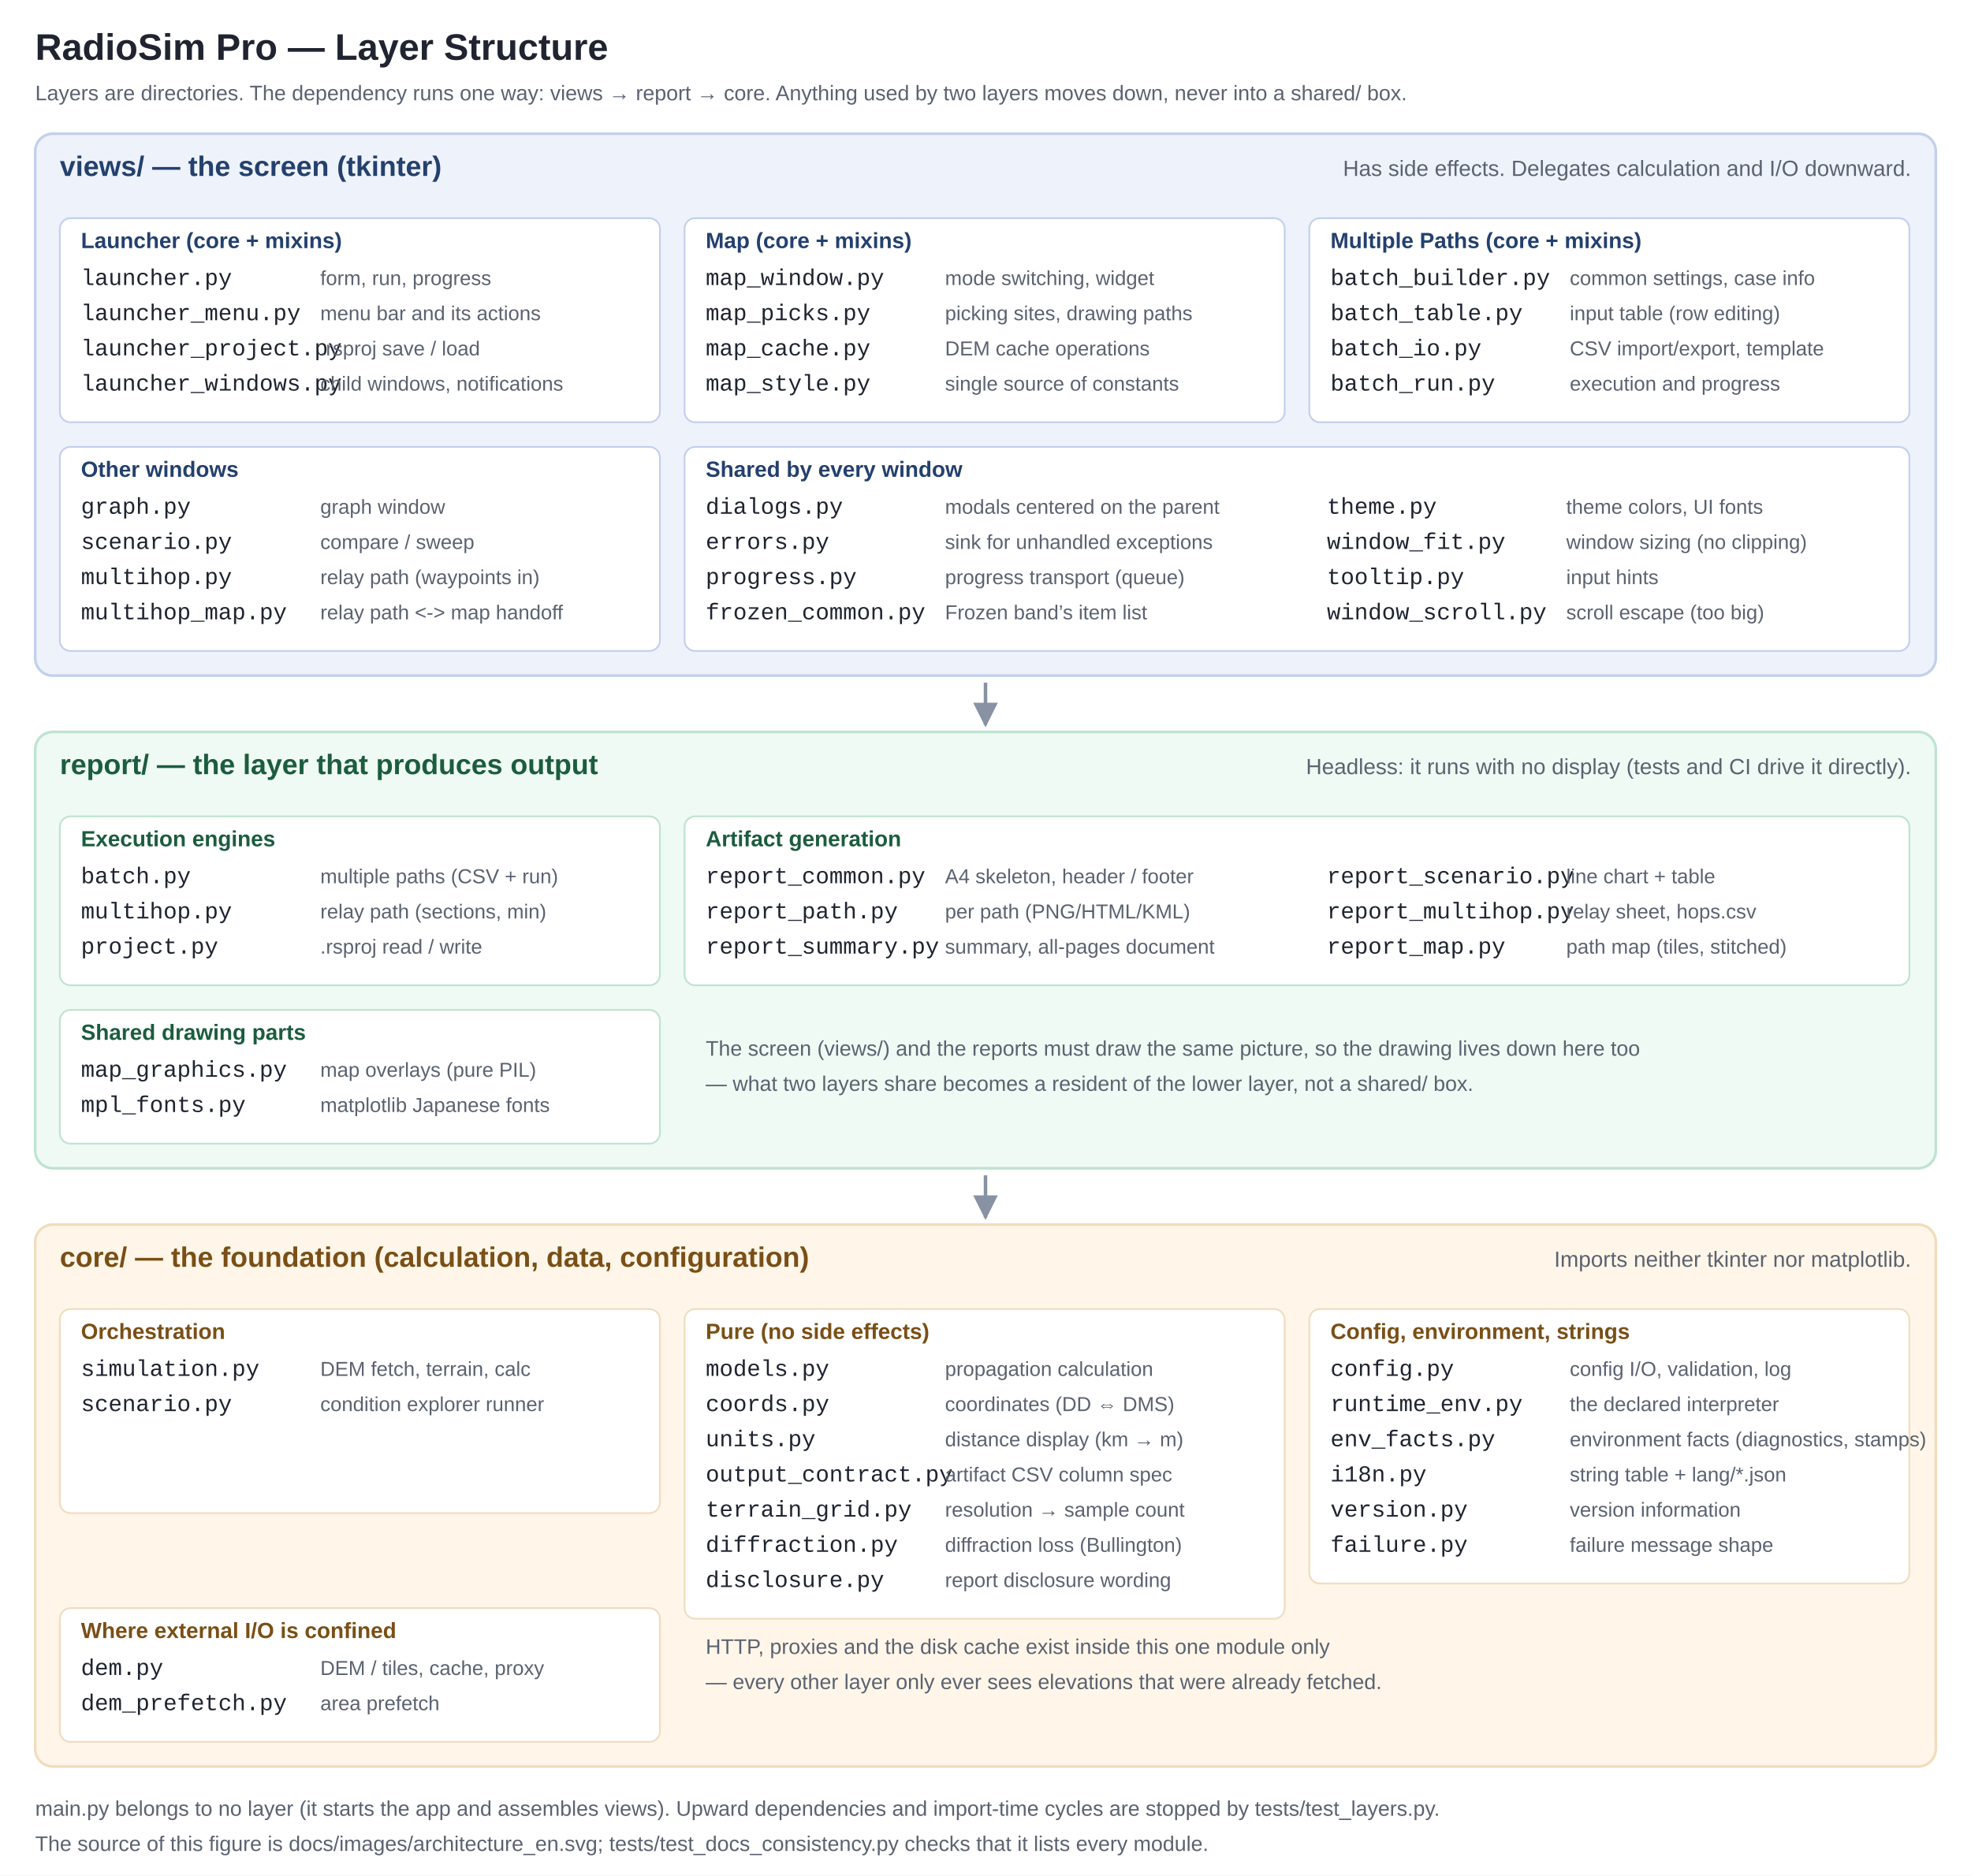
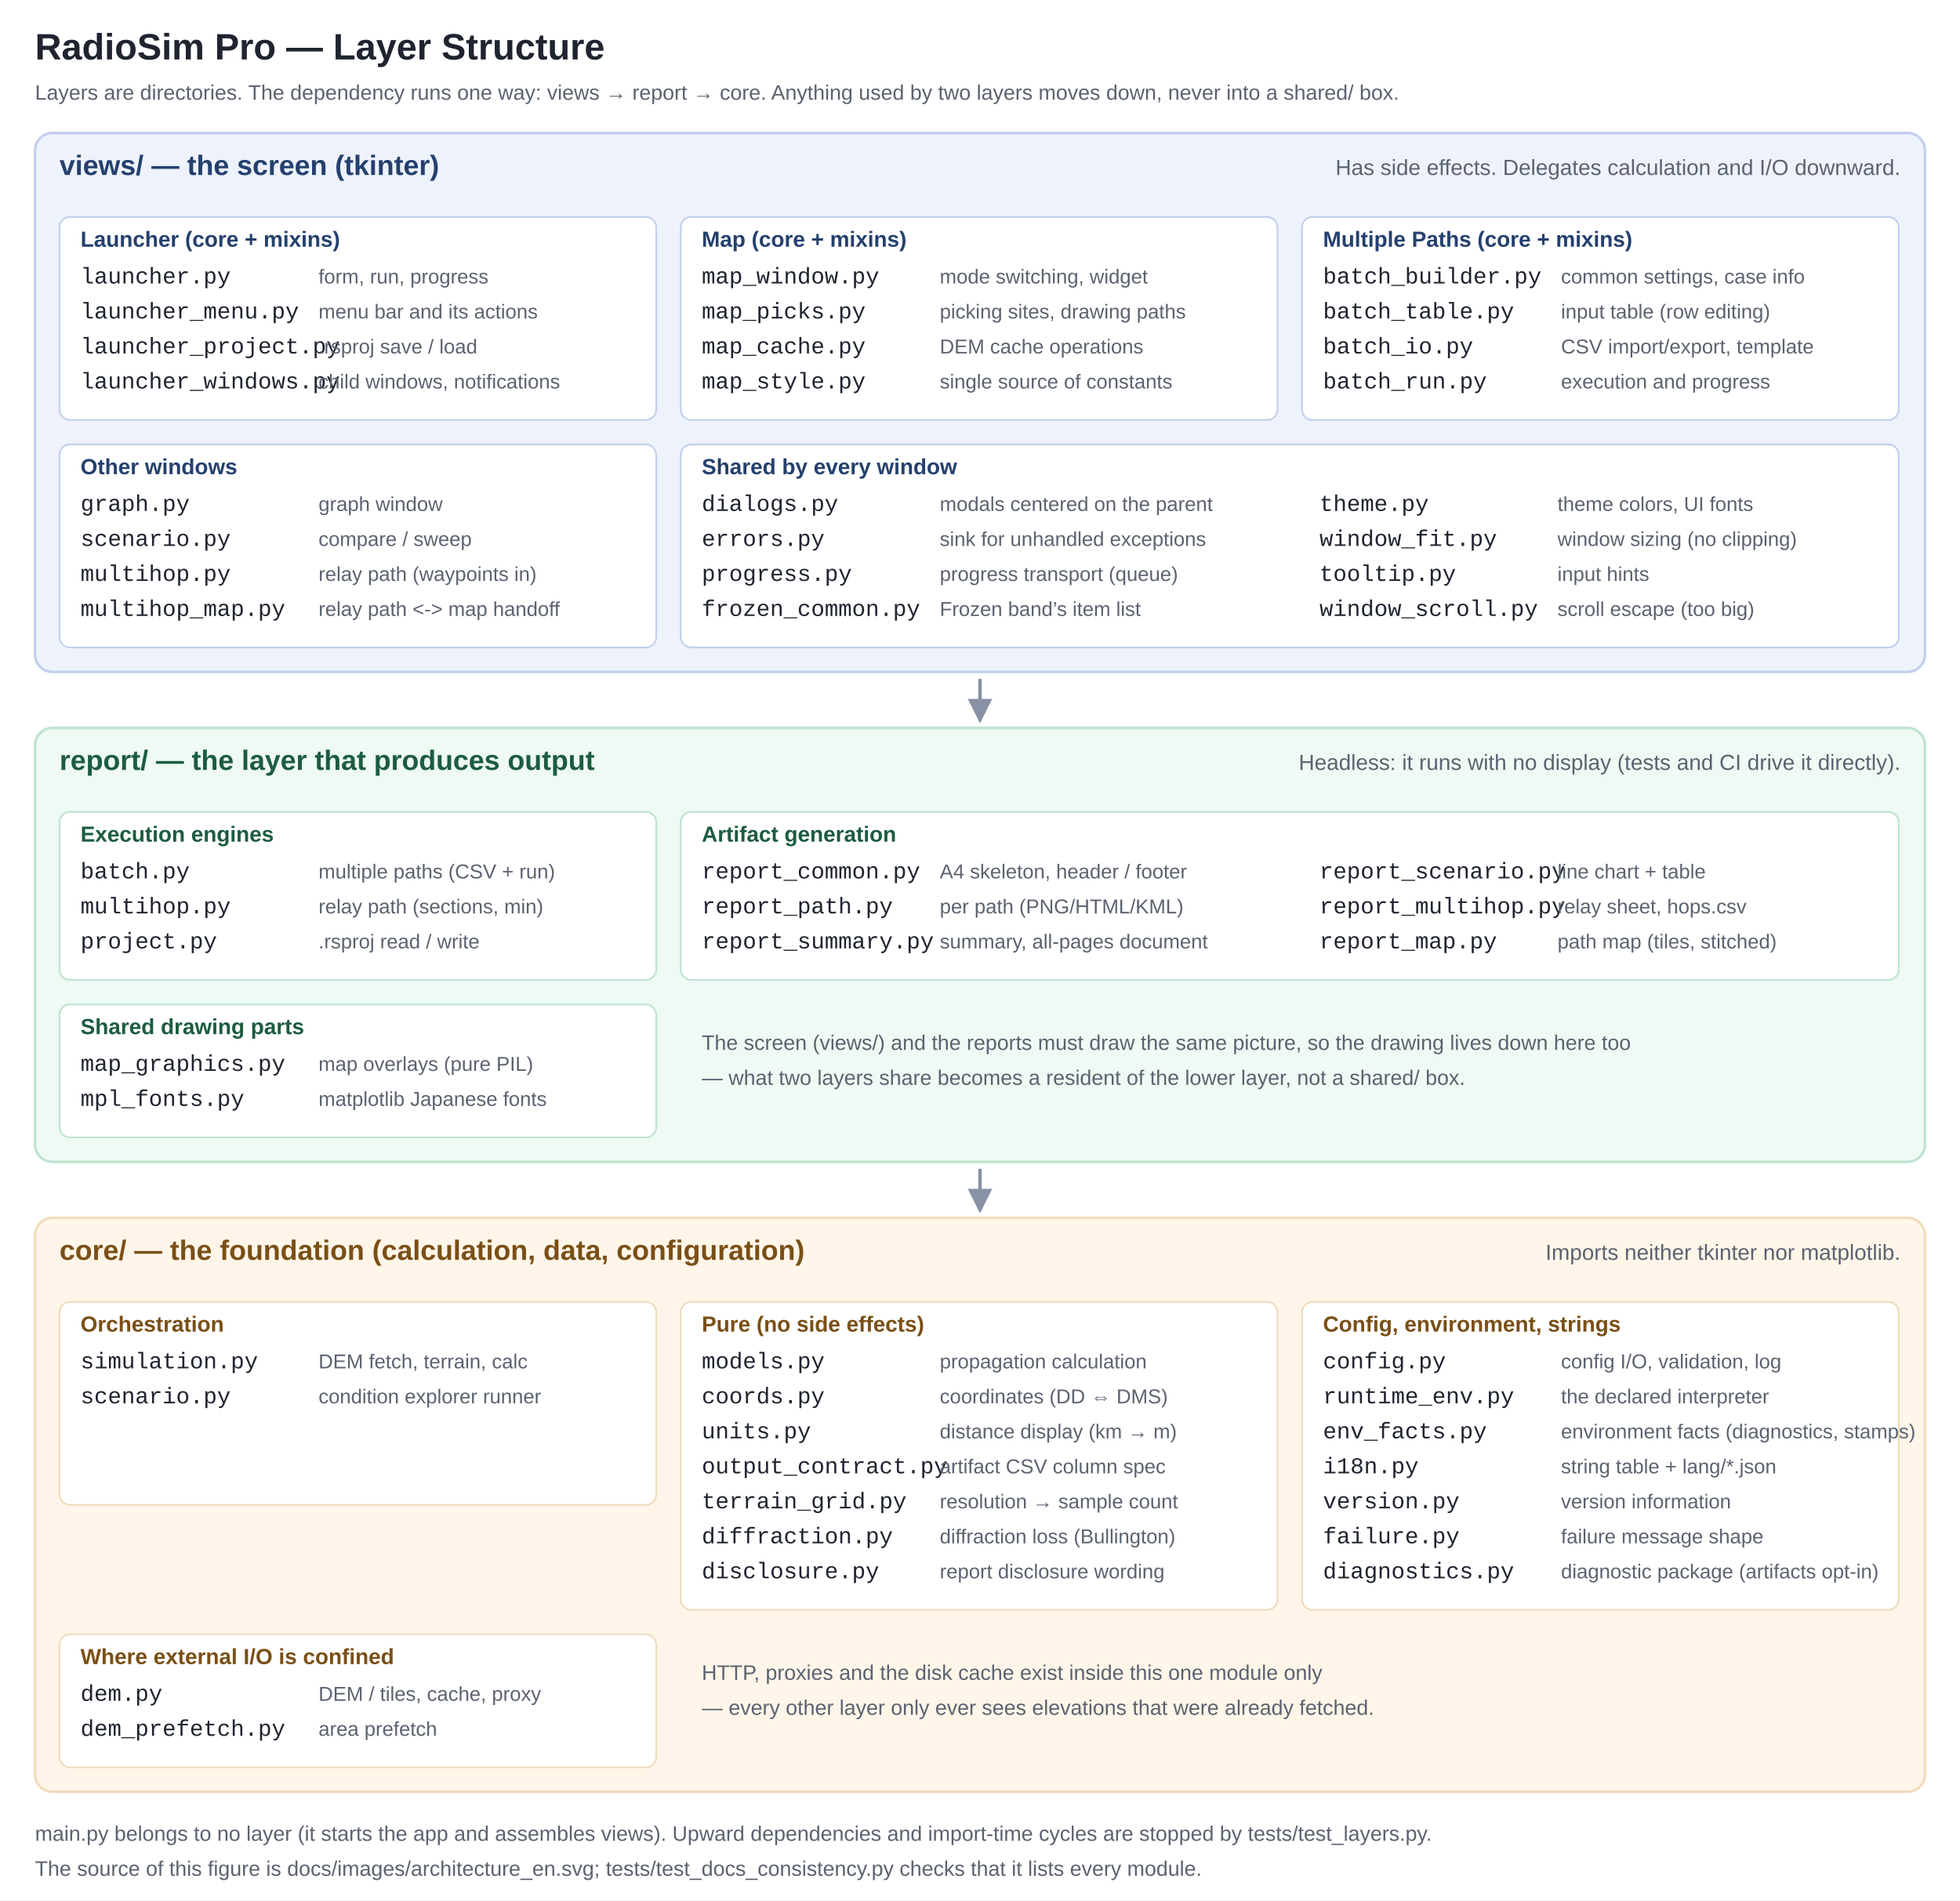
- <svg xmlns="http://www.w3.org/2000/svg" viewBox="0 0 1120 1066" width="1120" height="1066" role="img" aria-labelledby="ttl desc" font-family="Arial,Helvetica,'Segoe UI',sans-serif">
+ <svg xmlns="http://www.w3.org/2000/svg" viewBox="0 0 1120 1086" width="1120" height="1086" role="img" aria-labelledby="ttl desc" font-family="Arial,Helvetica,'Segoe UI',sans-serif">
  <defs>
    <marker id="ar" viewBox="0 0 10 10" refX="9" refY="5" markerWidth="7" markerHeight="7" orient="auto-start-reverse">
      <path d="M0,0 L10,5 L0,10 z" fill="#8892a4" />
    </marker>
    <style>
      .band  { stroke-width:1.5 }
      .card  { fill:#ffffff; stroke-width:1 }
      .lname { font-size:16px; font-weight:700 }
      .lrule { font-size:12.5px; fill:#5b6270 }
      .ctitle{ font-size:12.5px; font-weight:700 }
      .mod   { font-size:13px; font-family:Consolas,'Courier New',monospace; fill:#1f2430 }
      .role  { font-size:11.5px; fill:#5b6270 }
      .note  { font-size:12px; fill:#5b6270 }
      .arrow { stroke:#8892a4; stroke-width:2; marker-end:url(#ar) }
    </style>
  </defs>
-   <rect width="1120" height="1066" fill="#ffffff" />
+   <rect width="1120" height="1086" fill="#ffffff" />
  <text x="20" y="34" font-size="21" font-weight="700" fill="#1f2430">RadioSim Pro — Layer Structure</text>
  <text x="20" y="57" class="note">Layers are directories. The dependency runs one way: views → report → core. Anything used by two layers moves down, never into a shared/ box.</text>
  <rect class="band" x="20" y="76" width="1080" height="308" rx="10" fill="#eef2fb" stroke="#c3d0ec" />
  <text x="34" y="100" class="lname" fill="#24406e">views/ — the screen (tkinter)</text>
  <text x="1086" y="100" class="lrule" text-anchor="end">Has side effects. Delegates calculation and I/O downward.</text>
  <g>
    <rect class="card" x="34" y="124" width="341" height="116" rx="6" stroke="#c3d0ec" />
    <text x="46" y="141" class="ctitle" fill="#24406e">Launcher (core + mixins)</text>
    <text x="46" y="162" class="mod">launcher.py</text>
    <text x="182" y="162" class="role">form, run, progress</text>
    <text x="46" y="182" class="mod">launcher_menu.py</text>
    <text x="182" y="182" class="role">menu bar and its actions</text>
    <text x="46" y="202" class="mod">launcher_project.py</text>
    <text x="182" y="202" class="role">.rsproj save / load</text>
    <text x="46" y="222" class="mod">launcher_windows.py</text>
    <text x="182" y="222" class="role">child windows, notifications</text>
    <rect class="card" x="389" y="124" width="341" height="116" rx="6" stroke="#c3d0ec" />
    <text x="401" y="141" class="ctitle" fill="#24406e">Map (core + mixins)</text>
    <text x="401" y="162" class="mod">map_window.py</text>
    <text x="537" y="162" class="role">mode switching, widget</text>
    <text x="401" y="182" class="mod">map_picks.py</text>
    <text x="537" y="182" class="role">picking sites, drawing paths</text>
    <text x="401" y="202" class="mod">map_cache.py</text>
    <text x="537" y="202" class="role">DEM cache operations</text>
    <text x="401" y="222" class="mod">map_style.py</text>
    <text x="537" y="222" class="role">single source of constants</text>
    <rect class="card" x="744" y="124" width="341" height="116" rx="6" stroke="#c3d0ec" />
    <text x="756" y="141" class="ctitle" fill="#24406e">Multiple Paths (core + mixins)</text>
    <text x="756" y="162" class="mod">batch_builder.py</text>
    <text x="892" y="162" class="role">common settings, case info</text>
    <text x="756" y="182" class="mod">batch_table.py</text>
    <text x="892" y="182" class="role">input table (row editing)</text>
    <text x="756" y="202" class="mod">batch_io.py</text>
    <text x="892" y="202" class="role">CSV import/export, template</text>
    <text x="756" y="222" class="mod">batch_run.py</text>
    <text x="892" y="222" class="role">execution and progress</text>
  </g>
  <g>
    <rect class="card" x="34" y="254" width="341" height="116" rx="6" stroke="#c3d0ec" />
    <text x="46" y="271" class="ctitle" fill="#24406e">Other windows</text>
    <text x="46" y="292" class="mod">graph.py</text>
    <text x="182" y="292" class="role">graph window</text>
    <text x="46" y="312" class="mod">scenario.py</text>
    <text x="182" y="312" class="role">compare / sweep</text>
    <text x="46" y="332" class="mod">multihop.py</text>
    <text x="182" y="332" class="role">relay path (waypoints in)</text>
    <text x="46" y="352" class="mod">multihop_map.py</text>
    <text x="182" y="352" class="role">relay path &lt;-&gt; map handoff</text>
    <rect class="card" x="389" y="254" width="696" height="116" rx="6" stroke="#c3d0ec" />
    <text x="401" y="271" class="ctitle" fill="#24406e">Shared by every window</text>
    <text x="401" y="292" class="mod">dialogs.py</text>
    <text x="537" y="292" class="role">modals centered on the parent</text>
    <text x="401" y="312" class="mod">errors.py</text>
    <text x="537" y="312" class="role">sink for unhandled exceptions</text>
    <text x="401" y="332" class="mod">progress.py</text>
    <text x="537" y="332" class="role">progress transport (queue)</text>
    <text x="401" y="352" class="mod">frozen_common.py</text>
    <text x="537" y="352" class="role">Frozen band’s item list</text>
    <text x="754" y="292" class="mod">theme.py</text>
    <text x="890" y="292" class="role">theme colors, UI fonts</text>
    <text x="754" y="312" class="mod">window_fit.py</text>
    <text x="890" y="312" class="role">window sizing (no clipping)</text>
    <text x="754" y="332" class="mod">tooltip.py</text>
    <text x="890" y="332" class="role">input hints</text>
    <text x="754" y="352" class="mod">window_scroll.py</text>
    <text x="890" y="352" class="role">scroll escape (too big)</text>
  </g>
  <line class="arrow" x1="560" y1="388" x2="560" y2="412" />
  <rect class="band" x="20" y="416" width="1080" height="248" rx="10" fill="#eefaf3" stroke="#bfe3d1" />
  <text x="34" y="440" class="lname" fill="#1c5c3f">report/ — the layer that produces output</text>
  <text x="1086" y="440" class="lrule" text-anchor="end">Headless: it runs with no display (tests and CI drive it directly).</text>
  <g>
    <rect class="card" x="34" y="464" width="341" height="96" rx="6" stroke="#bfe3d1" />
    <text x="46" y="481" class="ctitle" fill="#1c5c3f">Execution engines</text>
    <text x="46" y="502" class="mod">batch.py</text>
    <text x="182" y="502" class="role">multiple paths (CSV + run)</text>
    <text x="46" y="522" class="mod">multihop.py</text>
    <text x="182" y="522" class="role">relay path (sections, min)</text>
    <text x="46" y="542" class="mod">project.py</text>
    <text x="182" y="542" class="role">.rsproj read / write</text>
    <rect class="card" x="389" y="464" width="696" height="96" rx="6" stroke="#bfe3d1" />
    <text x="401" y="481" class="ctitle" fill="#1c5c3f">Artifact generation</text>
    <text x="401" y="502" class="mod">report_common.py</text>
    <text x="537" y="502" class="role">A4 skeleton, header / footer</text>
    <text x="401" y="522" class="mod">report_path.py</text>
    <text x="537" y="522" class="role">per path (PNG/HTML/KML)</text>
    <text x="401" y="542" class="mod">report_summary.py</text>
    <text x="537" y="542" class="role">summary, all-pages document</text>
    <text x="754" y="502" class="mod">report_scenario.py</text>
    <text x="890" y="502" class="role">line chart + table</text>
    <text x="754" y="522" class="mod">report_multihop.py</text>
    <text x="890" y="522" class="role">relay sheet, hops.csv</text>
    <text x="754" y="542" class="mod">report_map.py</text>
    <text x="890" y="542" class="role">path map (tiles, stitched)</text>
  </g>
  <g>
    <rect class="card" x="34" y="574" width="341" height="76" rx="6" stroke="#bfe3d1" />
    <text x="46" y="591" class="ctitle" fill="#1c5c3f">Shared drawing parts</text>
    <text x="46" y="612" class="mod">map_graphics.py</text>
    <text x="182" y="612" class="role">map overlays (pure PIL)</text>
    <text x="46" y="632" class="mod">mpl_fonts.py</text>
    <text x="182" y="632" class="role">matplotlib Japanese fonts</text>
    <text x="401" y="600" class="note">The screen (views/) and the reports must draw the same picture, so the drawing lives down here too</text>
    <text x="401" y="620" class="note">— what two layers share becomes a resident of the lower layer, not a shared/ box.</text>
  </g>
  <line class="arrow" x1="560" y1="668" x2="560" y2="692" />
-   <rect class="band" x="20" y="696" width="1080" height="308" rx="10" fill="#fff6e9" stroke="#f0dcbe" />
+   <rect class="band" x="20" y="696" width="1080" height="328" rx="10" fill="#fff6e9" stroke="#f0dcbe" />
  <text x="34" y="720" class="lname" fill="#7a4f16">core/ — the foundation (calculation, data, configuration)</text>
  <text x="1086" y="720" class="lrule" text-anchor="end">Imports neither tkinter nor matplotlib.</text>
  <g>
    <rect class="card" x="34" y="744" width="341" height="116" rx="6" stroke="#f0dcbe" />
    <text x="46" y="761" class="ctitle" fill="#7a4f16">Orchestration</text>
    <text x="46" y="782" class="mod">simulation.py</text>
    <text x="182" y="782" class="role">DEM fetch, terrain, calc</text>
    <text x="46" y="802" class="mod">scenario.py</text>
    <text x="182" y="802" class="role">condition explorer runner</text>
    <rect class="card" x="389" y="744" width="341" height="176" rx="6" stroke="#f0dcbe" />
    <text x="401" y="761" class="ctitle" fill="#7a4f16">Pure (no side effects)</text>
    <text x="401" y="782" class="mod">models.py</text>
    <text x="537" y="782" class="role">propagation calculation</text>
    <text x="401" y="802" class="mod">coords.py</text>
    <text x="537" y="802" class="role">coordinates (DD ⇔ DMS)</text>
    <text x="401" y="822" class="mod">units.py</text>
    <text x="537" y="822" class="role">distance display (km → m)</text>
    <text x="401" y="842" class="mod">output_contract.py</text>
    <text x="537" y="842" class="role">artifact CSV column spec</text>
    <text x="401" y="862" class="mod">terrain_grid.py</text>
    <text x="537" y="862" class="role">resolution → sample count</text>
    <text x="401" y="882" class="mod">diffraction.py</text>
    <text x="537" y="882" class="role">diffraction loss (Bullington)</text>
    <text x="401" y="902" class="mod">disclosure.py</text>
    <text x="537" y="902" class="role">report disclosure wording</text>
-     <rect class="card" x="744" y="744" width="341" height="156" rx="6" stroke="#f0dcbe" />
+     <rect class="card" x="744" y="744" width="341" height="176" rx="6" stroke="#f0dcbe" />
    <text x="756" y="761" class="ctitle" fill="#7a4f16">Config, environment, strings</text>
    <text x="756" y="782" class="mod">config.py</text>
    <text x="892" y="782" class="role">config I/O, validation, log</text>
    <text x="756" y="802" class="mod">runtime_env.py</text>
    <text x="892" y="802" class="role">the declared interpreter</text>
    <text x="756" y="822" class="mod">env_facts.py</text>
    <text x="892" y="822" class="role">environment facts (diagnostics, stamps)</text>
    <text x="756" y="842" class="mod">i18n.py</text>
    <text x="892" y="842" class="role">string table + lang/*.json</text>
    <text x="756" y="862" class="mod">version.py</text>
    <text x="892" y="862" class="role">version information</text>
    <text x="756" y="882" class="mod">failure.py</text>
    <text x="892" y="882" class="role">failure message shape</text>
+     <text x="756" y="902" class="mod">diagnostics.py</text>
+     <text x="892" y="902" class="role">diagnostic package (artifacts opt-in)</text>
  </g>
  <g>
-     <rect class="card" x="34" y="914" width="341" height="76" rx="6" stroke="#f0dcbe" />
-     <text x="46" y="931" class="ctitle" fill="#7a4f16">Where external I/O is confined</text>
-     <text x="46" y="952" class="mod">dem.py</text>
-     <text x="182" y="952" class="role">DEM / tiles, cache, proxy</text>
-     <text x="46" y="972" class="mod">dem_prefetch.py</text>
-     <text x="182" y="972" class="role">area prefetch</text>
-     <text x="401" y="940" class="note">HTTP, proxies and the disk cache exist inside this one module only</text>
-     <text x="401" y="960" class="note">— every other layer only ever sees elevations that were already fetched.</text>
+     <rect class="card" x="34" y="934" width="341" height="76" rx="6" stroke="#f0dcbe" />
+     <text x="46" y="951" class="ctitle" fill="#7a4f16">Where external I/O is confined</text>
+     <text x="46" y="972" class="mod">dem.py</text>
+     <text x="182" y="972" class="role">DEM / tiles, cache, proxy</text>
+     <text x="46" y="992" class="mod">dem_prefetch.py</text>
+     <text x="182" y="992" class="role">area prefetch</text>
+     <text x="401" y="960" class="note">HTTP, proxies and the disk cache exist inside this one module only</text>
+     <text x="401" y="980" class="note">— every other layer only ever sees elevations that were already fetched.</text>
  </g>
-   <text x="20" y="1032" class="note">main.py belongs to no layer (it starts the app and assembles views). Upward dependencies and import-time cycles are stopped by tests/test_layers.py.</text>
-   <text x="20" y="1052" class="note">The source of this figure is docs/images/architecture_en.svg; tests/test_docs_consistency.py checks that it lists every module.</text>
+   <text x="20" y="1052" class="note">main.py belongs to no layer (it starts the app and assembles views). Upward dependencies and import-time cycles are stopped by tests/test_layers.py.</text>
+   <text x="20" y="1072" class="note">The source of this figure is docs/images/architecture_en.svg; tests/test_docs_consistency.py checks that it lists every module.</text>
</svg>
